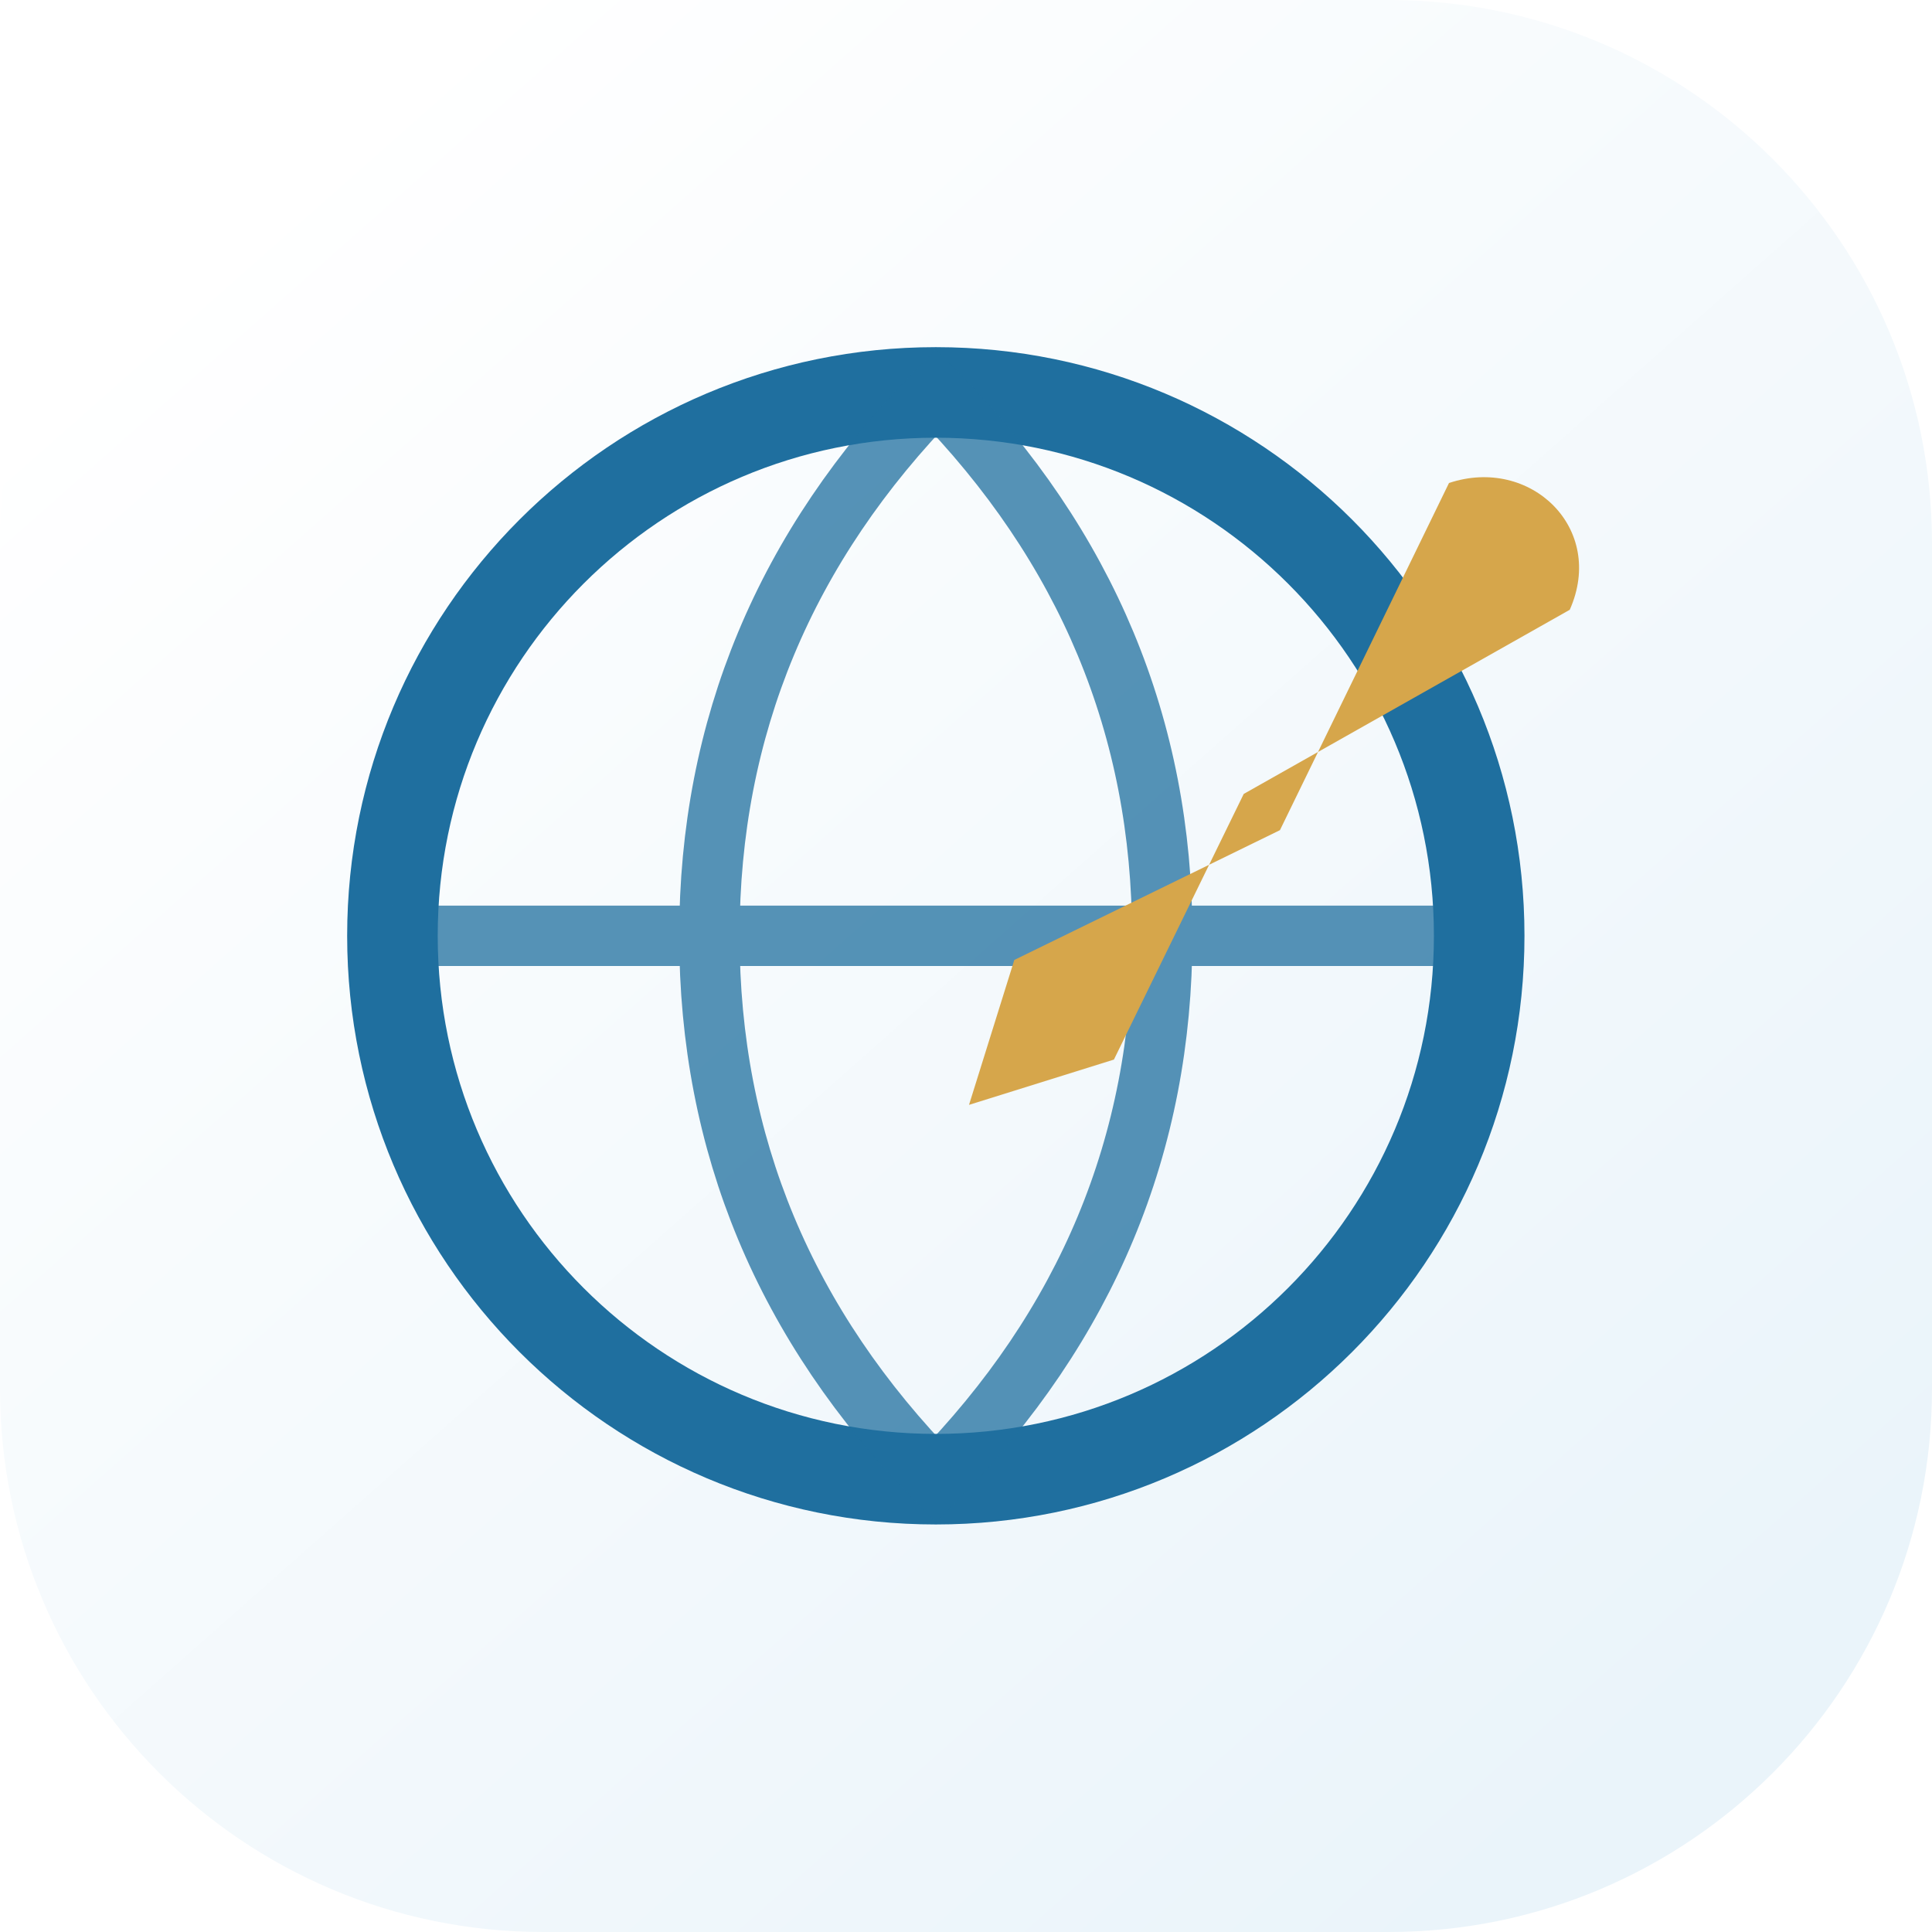
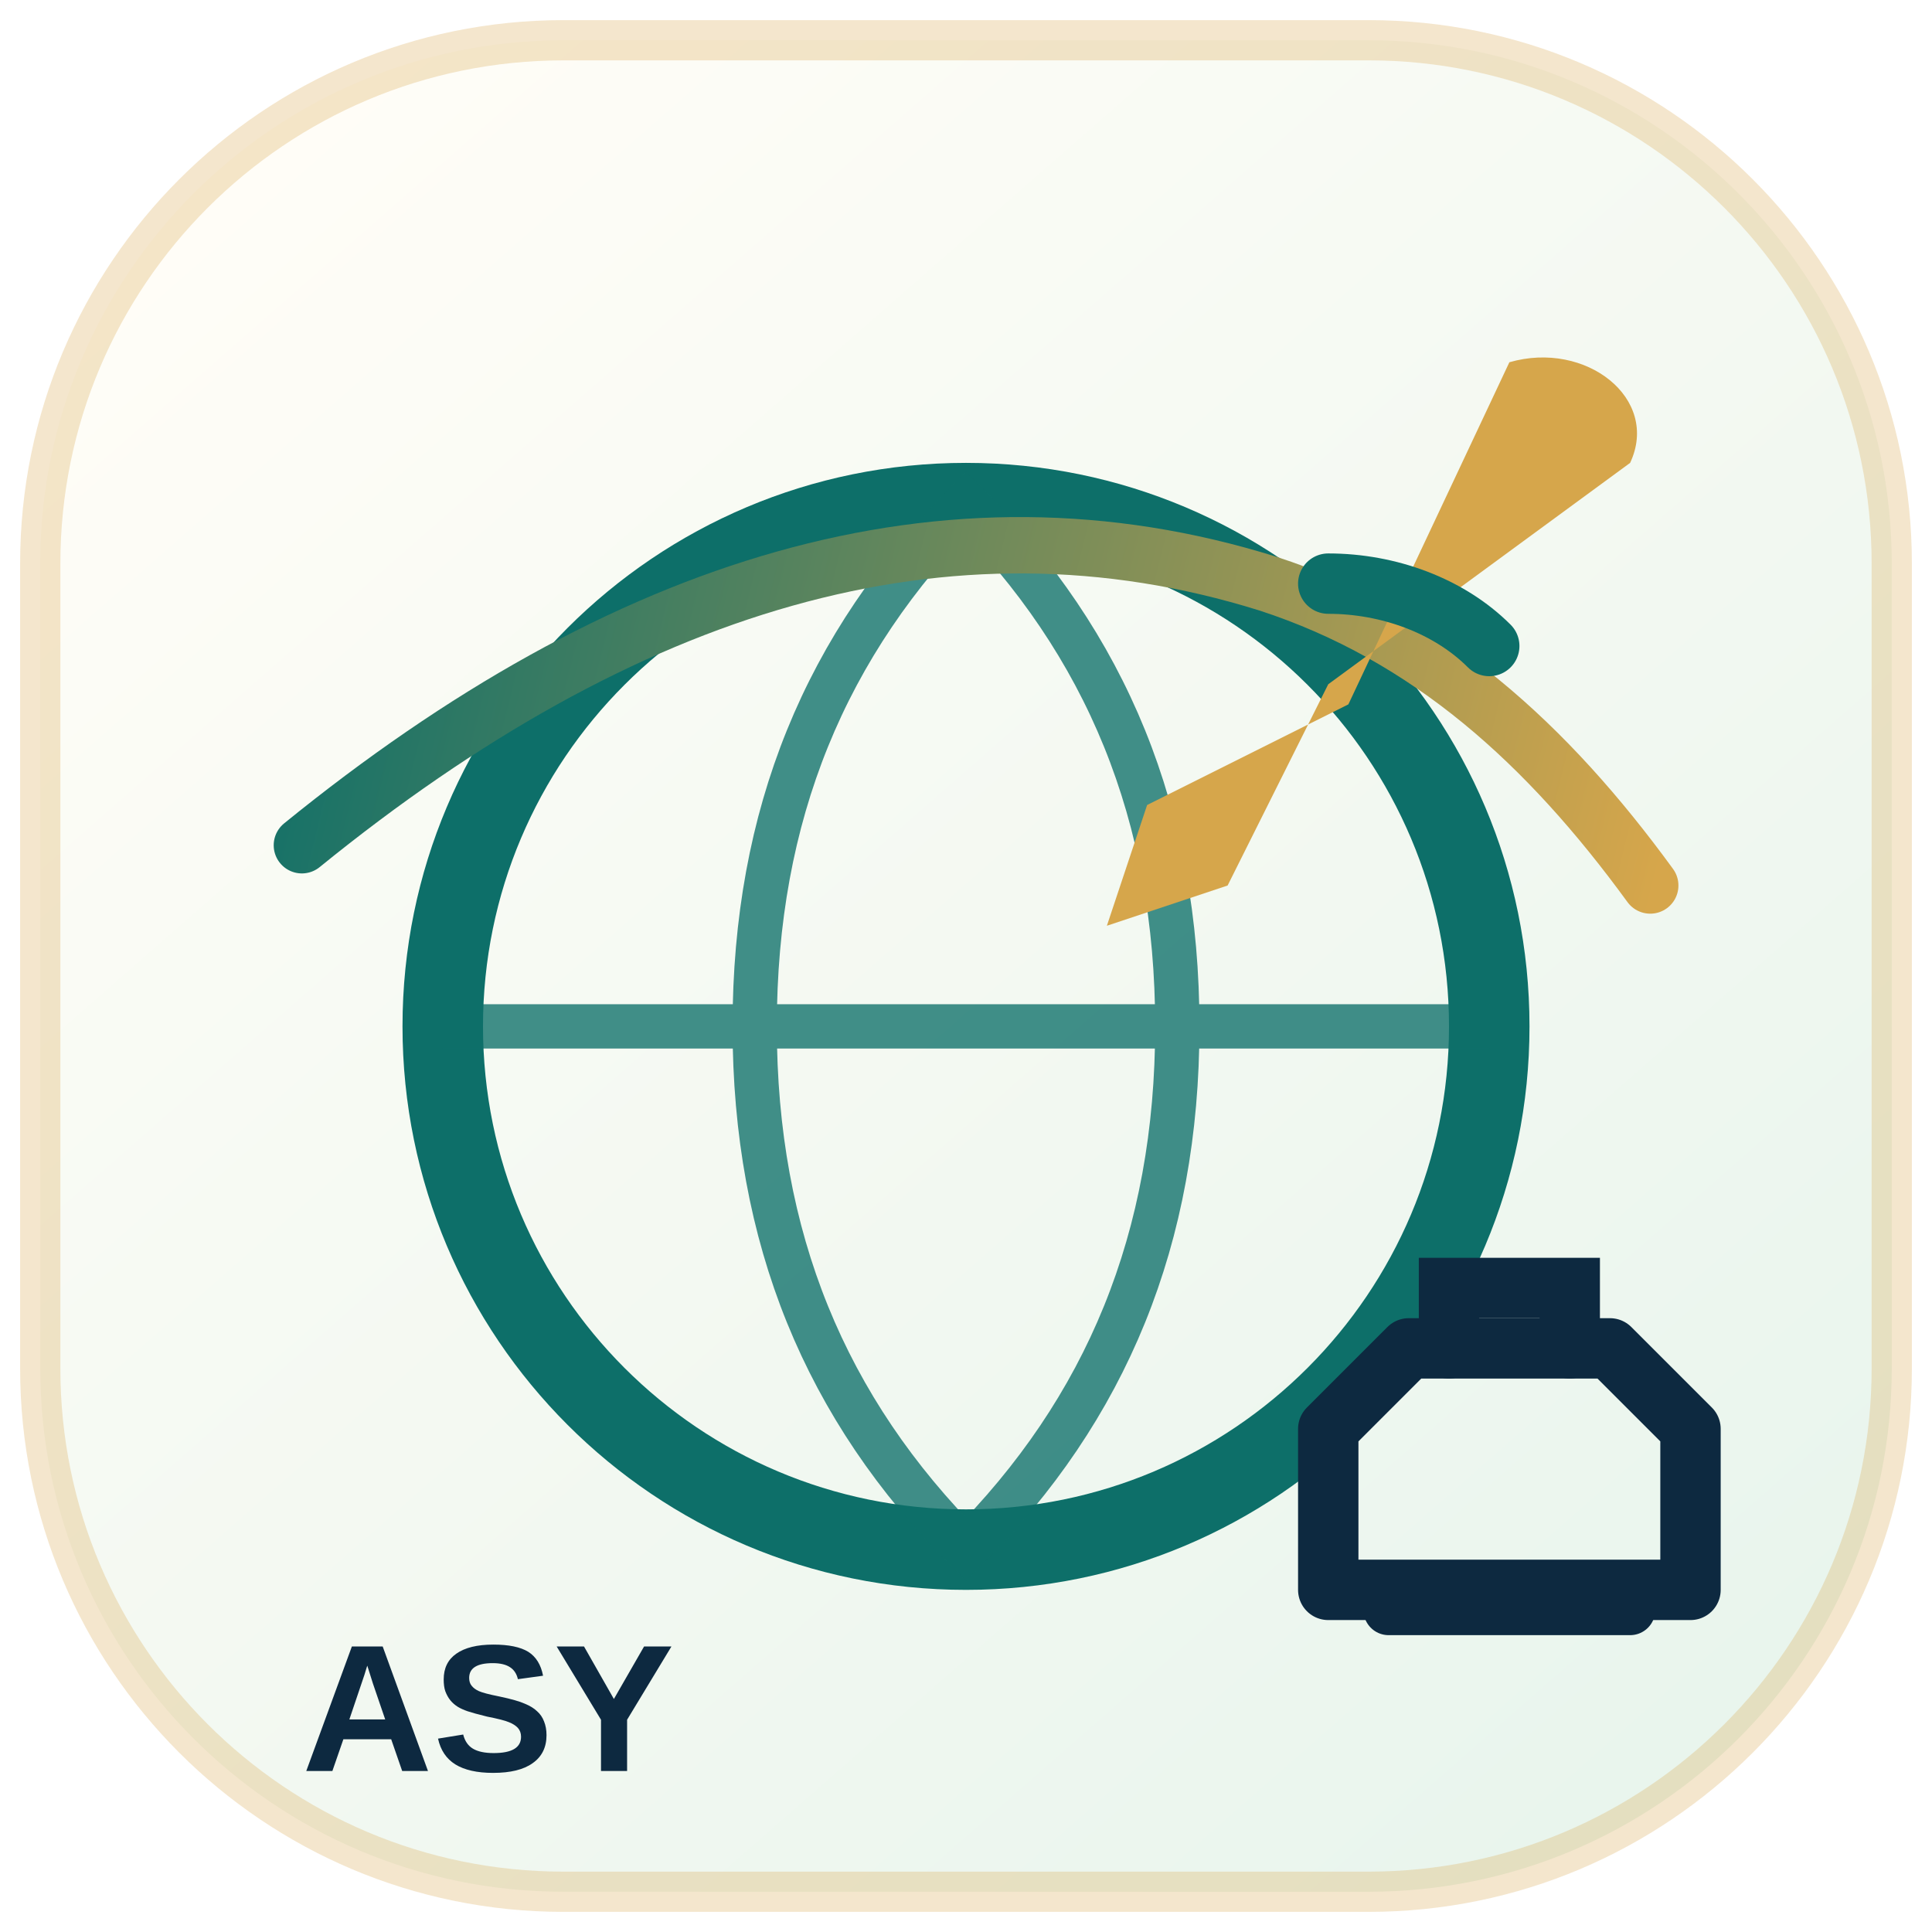
- <svg xmlns="http://www.w3.org/2000/svg" viewBox="0 0 64 64" fill="none">
+ <svg xmlns="http://www.w3.org/2000/svg" viewBox="0 0 96 96" fill="none">
  <defs>
-     <linearGradient id="g" x1="9" y1="6" x2="55" y2="58" gradientUnits="userSpaceOnUse">
-       <stop stop-color="#ffffff" />
-       <stop offset="1" stop-color="#eaf4fa" />
+     <linearGradient id="bg" x1="12" y1="8" x2="82" y2="88" gradientUnits="userSpaceOnUse">
+       <stop stop-color="#FFFDF7" />
+       <stop offset="1" stop-color="#E9F5ED" />
+     </linearGradient>
+     <linearGradient id="route" x1="13" y1="28" x2="82" y2="45" gradientUnits="userSpaceOnUse">
+       <stop stop-color="#0D6F69" />
+       <stop offset="1" stop-color="#D6A64B" />
    </linearGradient>
  </defs>
-   <rect width="64" height="64" rx="18" fill="url(#g)" />
-   <circle cx="31" cy="31" r="18" stroke="#1f6f9f" stroke-width="3" />
-   <path d="M13 31h36M31 13c5 5.1 7.5 11.1 7.5 18S36 43.9 31 49c-5-5.1-7.5-11.1-7.5-18S26 18.1 31 13Z" stroke="#1f6f9f" stroke-width="2" opacity=".75" />
-   <path d="m48 16-5.6 11.5-8.8 4.3-1.5 4.8 4.8-1.5 4.3-8.8L52 20.2c1.2-2.7-1.3-5.1-4-4.2Z" fill="#d6a64b" />
+   <rect x="2" y="2" width="92" height="92" rx="26" fill="url(#bg)" stroke="#D6A64B" stroke-opacity=".28" stroke-width="2" />
+   <circle cx="48" cy="51" r="26" stroke="#0D6F69" stroke-width="4" />
+   <path d="M22 51h52M48 25c7 7 10.5 15.5 10.5 26S55 70 48 77c-7-7-10.5-15.5-10.5-26S41 32 48 25Z" stroke="#0D6F69" stroke-width="2.2" opacity=".78" />
+   <path d="M15 42c16-13 32-18 48-13 8 2.6 13.9 8 19 15" stroke="url(#route)" stroke-width="2.8" stroke-linecap="round" />
+   <path d="m75 18-8 17-10 5-2 6 6-2 5-10L81 23c1.5-3.2-2.2-6.1-6-5Z" fill="#D6A64B" />
+   <path d="M66 29c3 0 6 1.1 8 3.1" stroke="#0D6F69" stroke-width="3" stroke-linecap="round" />
+   <path d="M70 67h10l4 4v8H66v-8l4-4Z" stroke="#0D2940" stroke-width="3" stroke-linejoin="round" />
+   <path d="M72 67v-3h6v3" stroke="#0D2940" stroke-width="3" stroke-linecap="round" />
+   <path d="M69 80h12" stroke="#0D2940" stroke-width="2.5" stroke-linecap="round" />
+   <text x="15" y="88" font-family="Arial, sans-serif" font-size="9" font-weight="800" fill="#0D2940">ASY</text>
</svg>
